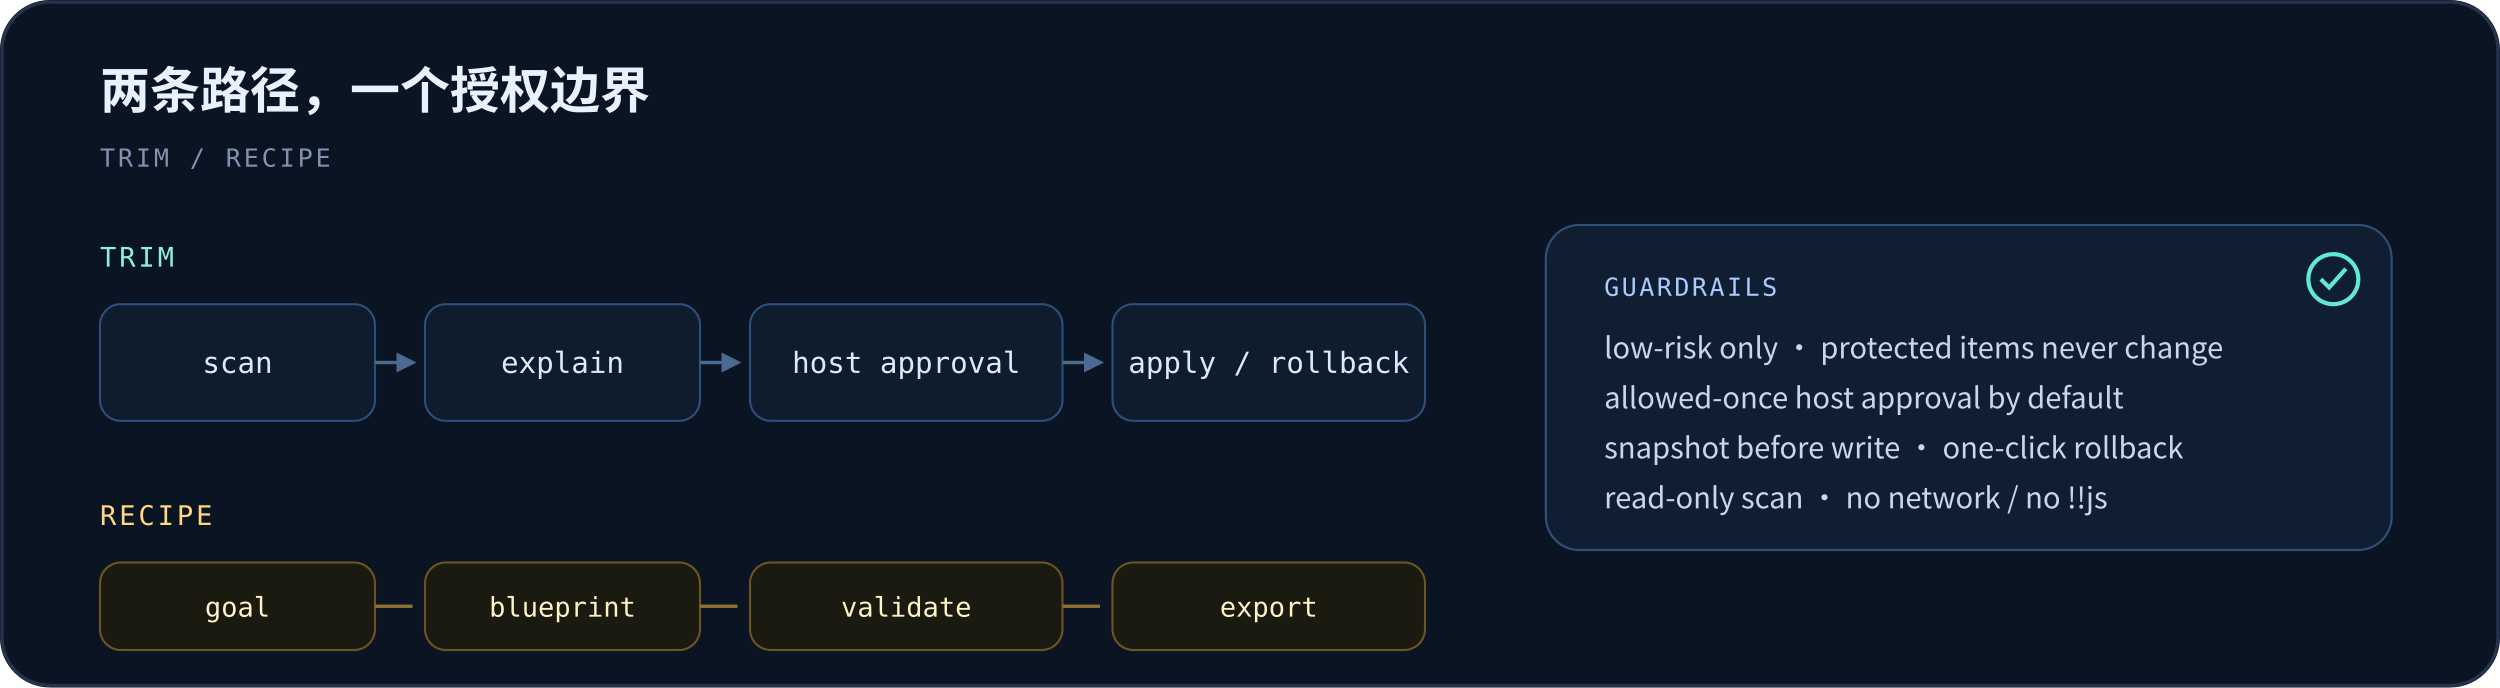
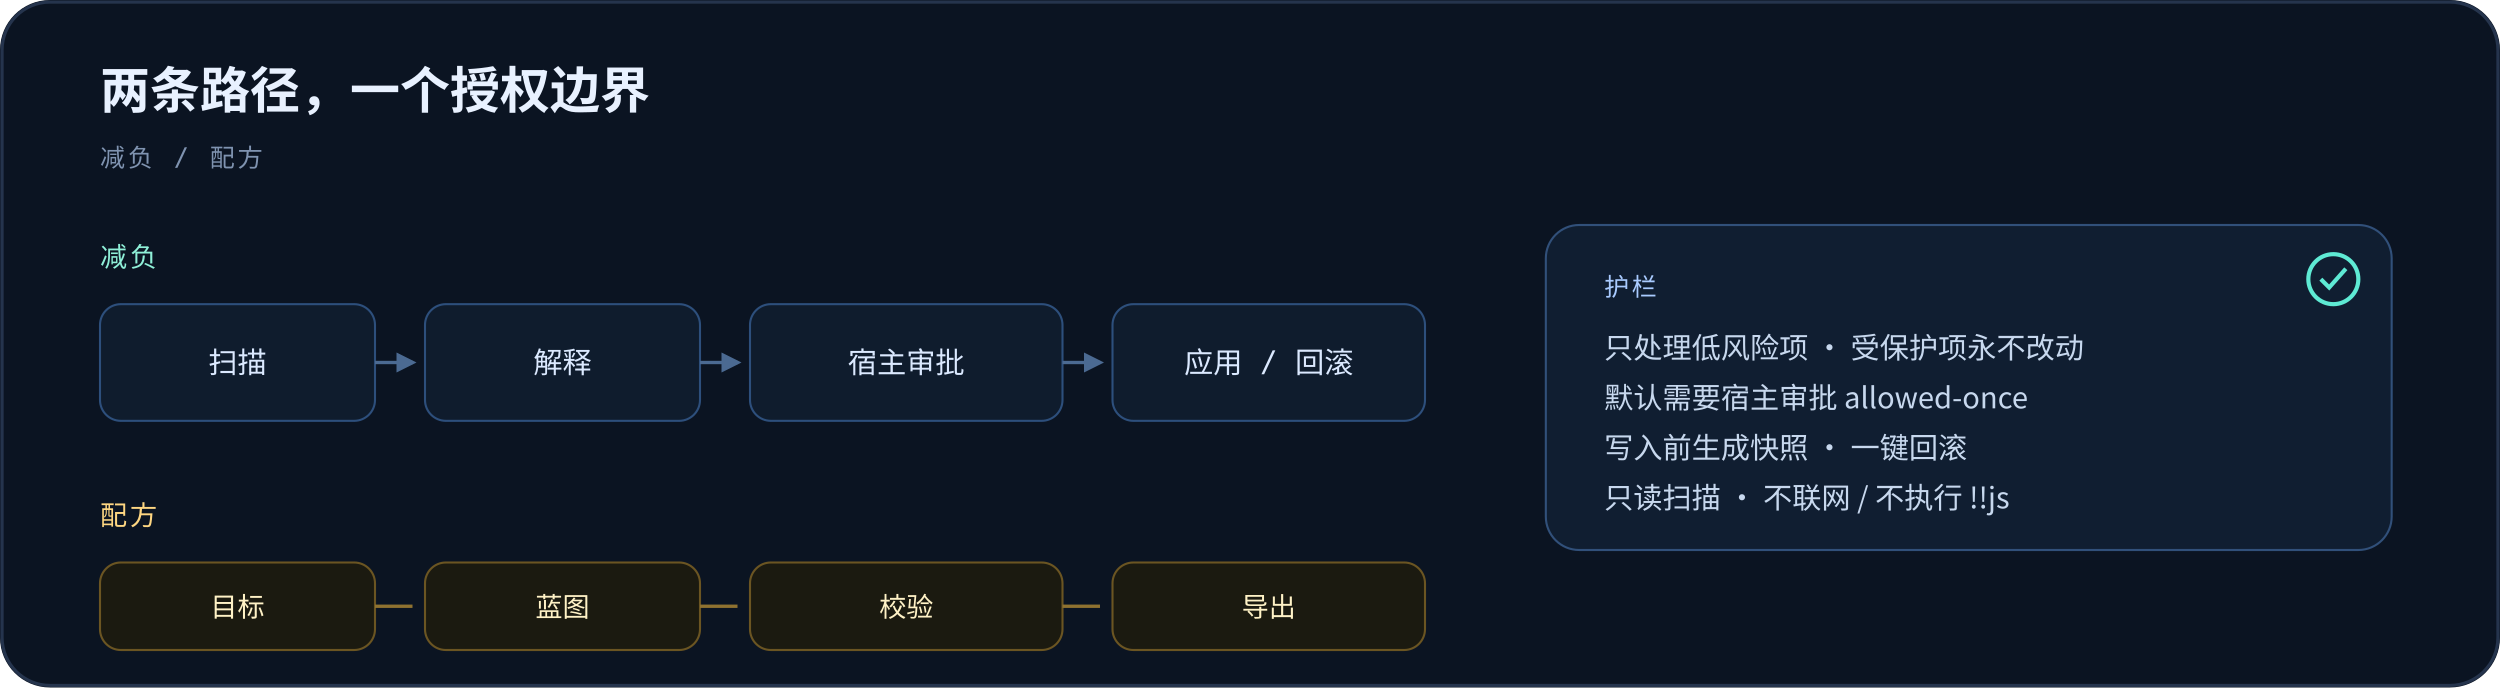
<svg xmlns="http://www.w3.org/2000/svg" width="1200" height="330" viewBox="0 0 1200 330" role="img" aria-labelledby="title desc">
  <rect width="1200" height="330" rx="24" fill="#0b1422" />
  <rect x="1" y="1" width="1198" height="328" rx="23" fill="none" stroke="#25344d" stroke-width="1.5" />
  <g font-family="ui-sans-serif, system-ui, -apple-system, 'Segoe UI', 'Noto Sans CJK SC', sans-serif">
    <text x="48" y="52" fill="#e8f1ff" font-size="24" font-weight="700">两条路径，一个授权边界</text>
-     <text x="48" y="80" fill="#7f93b0" font-family="ui-monospace, SFMono-Regular, Menlo, monospace" font-size="12" letter-spacing="1.4">TRIM / RECIPE</text>
+     <text x="48" y="80" fill="#7f93b0" font-family="ui-monospace, SFMono-Regular, Menlo, monospace" font-size="12" letter-spacing="1.4">减负 / 配方</text>
    <g font-family="ui-monospace, SFMono-Regular, Menlo, monospace">
-       <text x="48" y="128" fill="#8ff0d8" font-size="13" letter-spacing="1.4">TRIM</text>
+       <text x="48" y="128" fill="#8ff0d8" font-size="13" letter-spacing="1.4">减负</text>
      <g fill="#0f1c2d" stroke="#2d4f7c">
        <rect x="48" y="146" width="132" height="56" rx="10" />
        <rect x="204" y="146" width="132" height="56" rx="10" />
        <rect x="360" y="146" width="150" height="56" rx="10" />
        <rect x="534" y="146" width="150" height="56" rx="10" />
      </g>
      <g fill="#dbe9ff" font-size="14" text-anchor="middle">
-         <text x="114" y="179">scan</text>
-         <text x="270" y="179">explain</text>
-         <text x="435" y="179">host approval</text>
-         <text x="609" y="179">apply / rollback</text>
+         <text x="114" y="179">扫描</text>
+         <text x="270" y="179">解释</text>
+         <text x="435" y="179">宿主审批</text>
+         <text x="609" y="179">应用 / 回滚</text>
      </g>
      <g stroke="#4b6a92" stroke-width="1.6" marker-end="url(#arrow)">
        <path d="M180 174 H198" />
        <path d="M336 174 H354" />
        <path d="M510 174 H528" />
      </g>
-       <text x="48" y="252" fill="#ffd782" font-size="13" letter-spacing="1.4">RECIPE</text>
+       <text x="48" y="252" fill="#ffd782" font-size="13" letter-spacing="1.4">配方</text>
      <g fill="#1b1a10" stroke="#6b5522">
        <rect x="48" y="270" width="132" height="42" rx="10" />
        <rect x="204" y="270" width="132" height="42" rx="10" />
        <rect x="360" y="270" width="150" height="42" rx="10" />
        <rect x="534" y="270" width="150" height="42" rx="10" />
      </g>
      <g fill="#fff2c6" font-size="13" text-anchor="middle">
-         <text x="114" y="296">goal</text>
-         <text x="270" y="296">blueprint</text>
-         <text x="435" y="296">validate</text>
-         <text x="609" y="296">export</text>
+         <text x="114" y="296">目标</text>
+         <text x="270" y="296">蓝图</text>
+         <text x="435" y="296">校验</text>
+         <text x="609" y="296">导出</text>
      </g>
      <g stroke="#8f7230" stroke-width="1.6">
        <path d="M180 291 H198" />
        <path d="M336 291 H354" />
        <path d="M510 291 H528" />
      </g>
    </g>
    <g>
      <rect x="742" y="108" width="406" height="156" rx="16" fill="#101e31" stroke="#31507a" />
-       <text x="770" y="142" fill="#a9cbff" font-family="ui-monospace, SFMono-Regular, Menlo, monospace" font-size="12" letter-spacing="1.2">GUARDRAILS</text>
+       <text x="770" y="142" fill="#a9cbff" font-family="ui-monospace, SFMono-Regular, Menlo, monospace" font-size="12" letter-spacing="1.2">护栏</text>
      <g fill="#c7d8ee" font-size="14">
-         <text x="770" y="172">low-risk only · protected items never change</text>
-         <text x="770" y="196">allowed-once host approval by default</text>
-         <text x="770" y="220">snapshot before write · one-click rollback</text>
-         <text x="770" y="244">read-only scan · no network / no !!js</text>
+         <text x="770" y="172">只处理低风险项 · 受保护项永不改动</text>
+         <text x="770" y="196">默认需要宿主审批 allowed-once</text>
+         <text x="770" y="220">写入前生成快照 · 一键回滚</text>
+         <text x="770" y="244">只读扫描 · 不联网 / 不执行 !!js</text>
      </g>
      <circle cx="1120" cy="134" r="12" fill="none" stroke="#5eead4" stroke-width="2" />
      <path d="M1114 134 L1118 138 L1126 129" fill="none" stroke="#5eead4" stroke-width="2" />
    </g>
  </g>
  <defs>
    <marker id="arrow" viewBox="0 0 10 10" refX="8" refY="5" markerWidth="6" markerHeight="6" orient="auto">
      <path d="M0 0 L10 5 L0 10 z" fill="#4b6a92" />
    </marker>
  </defs>
</svg>
